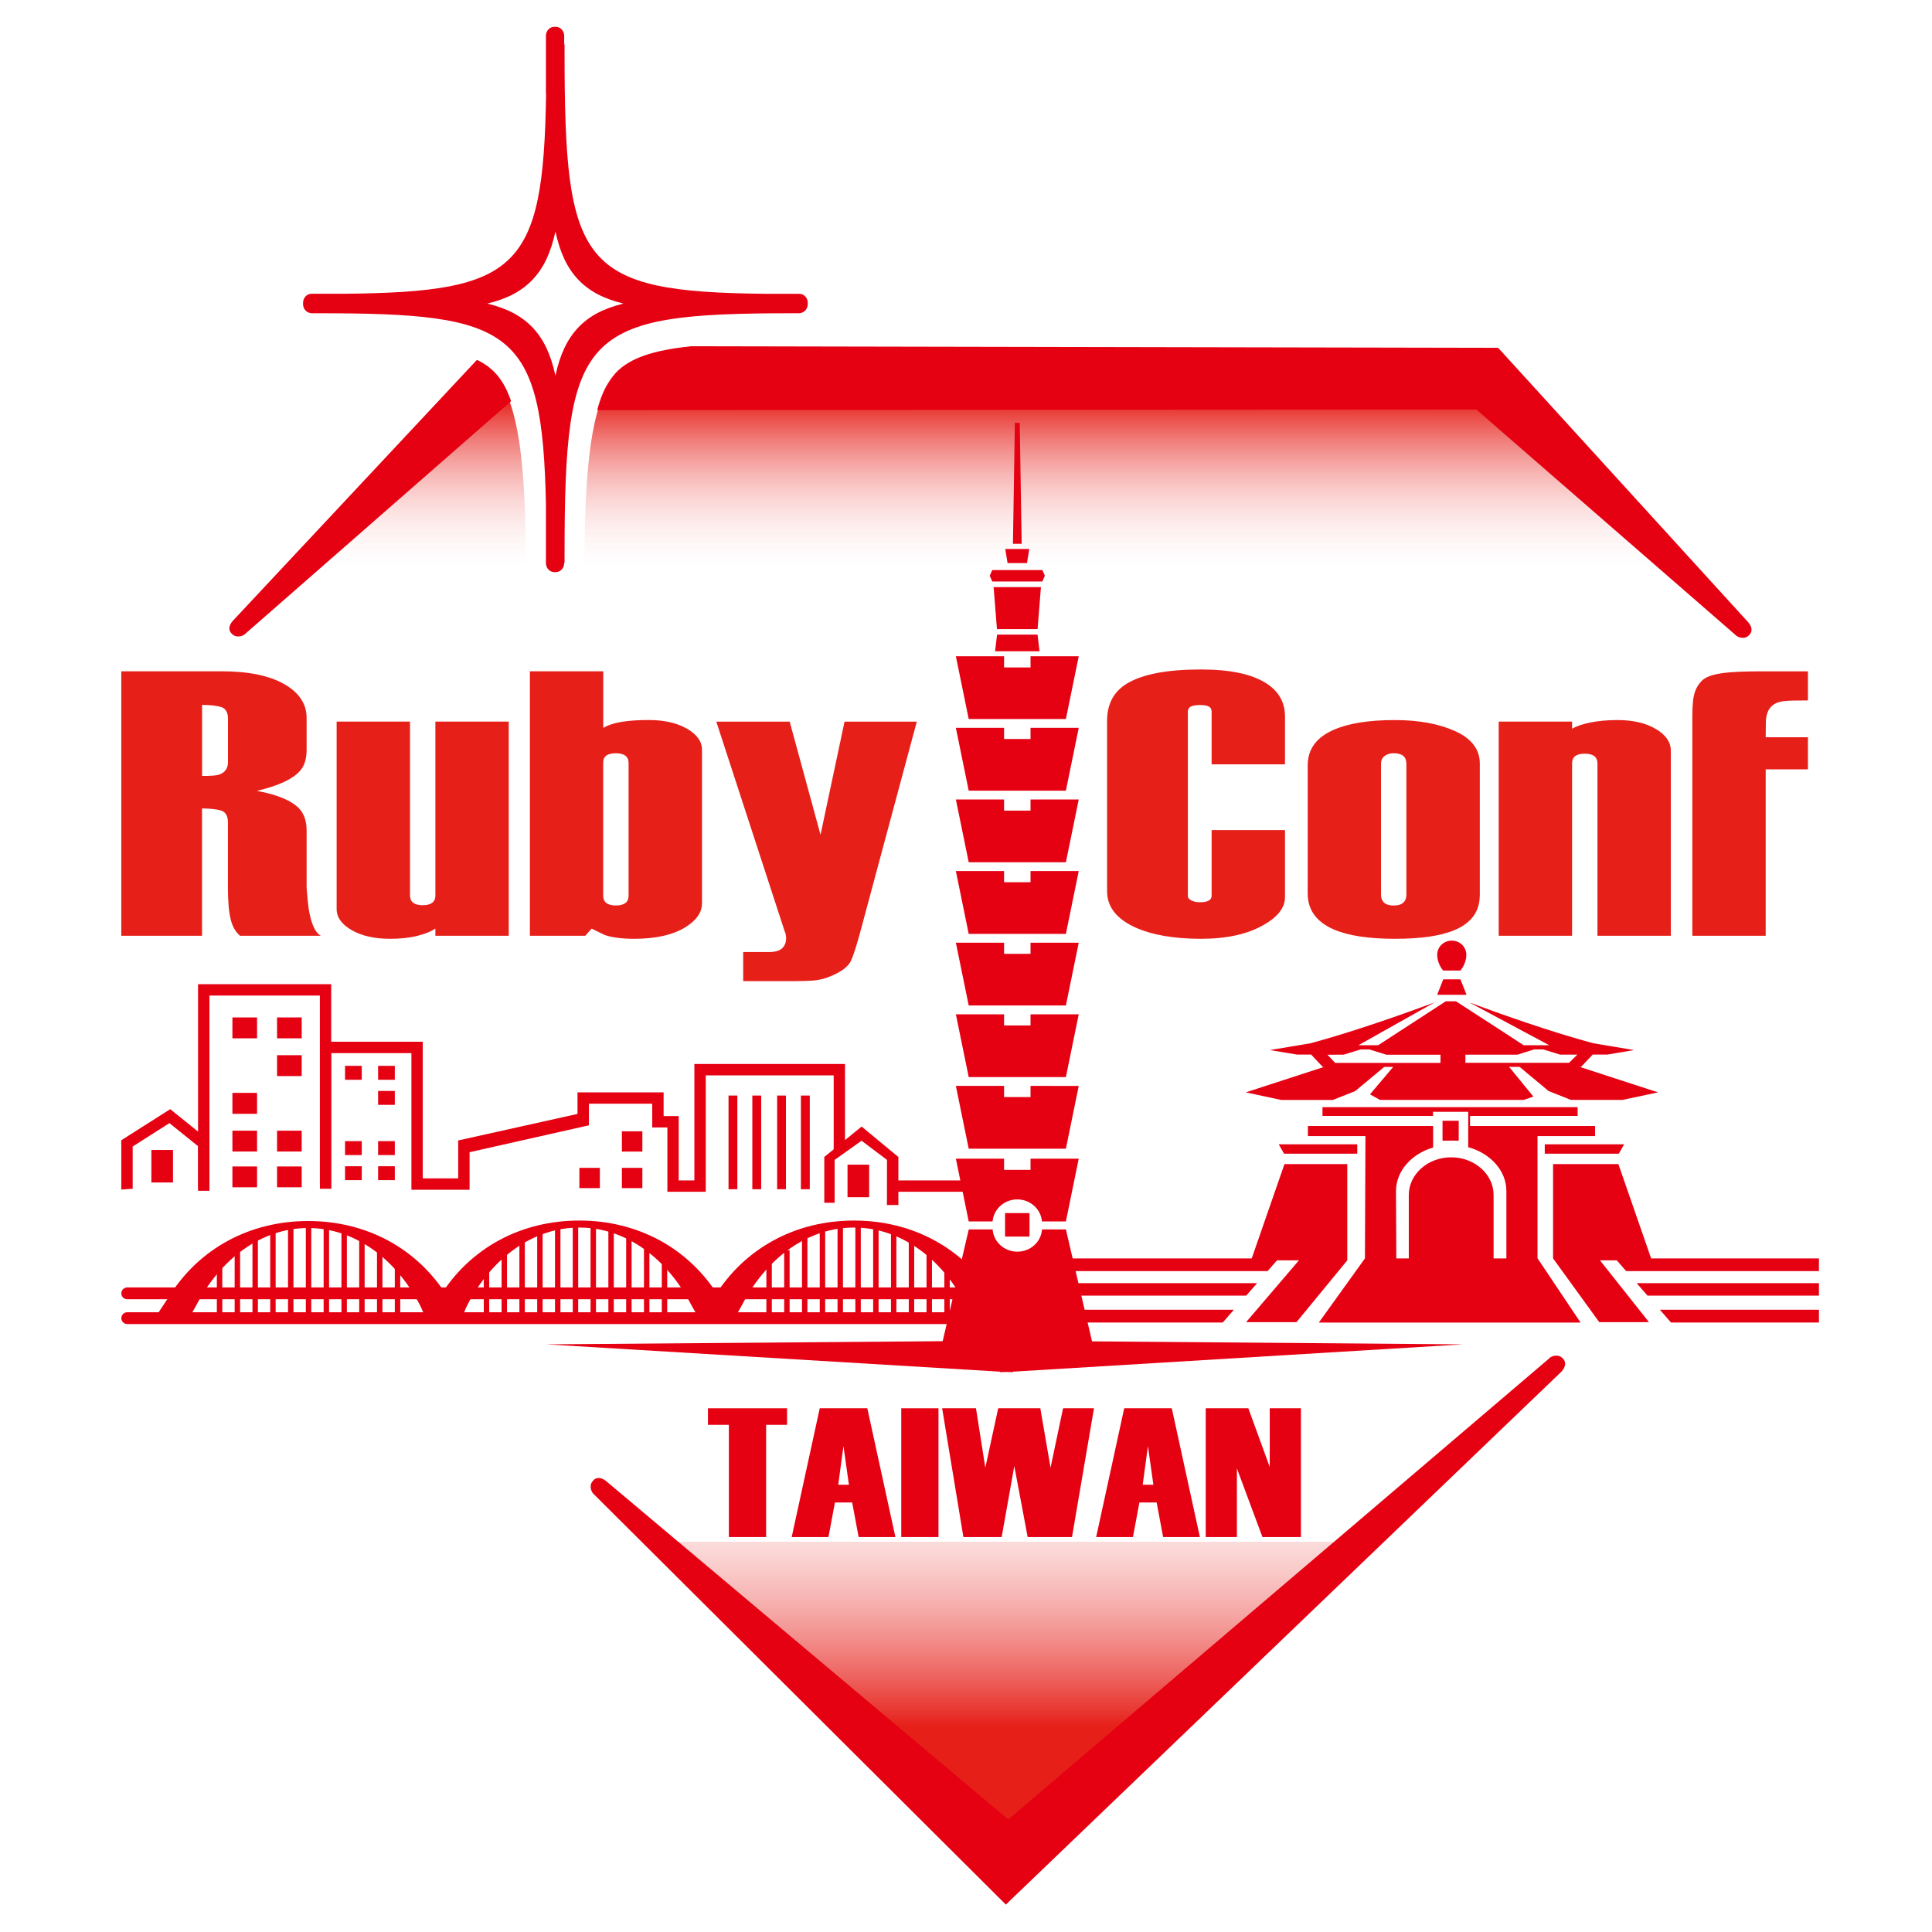
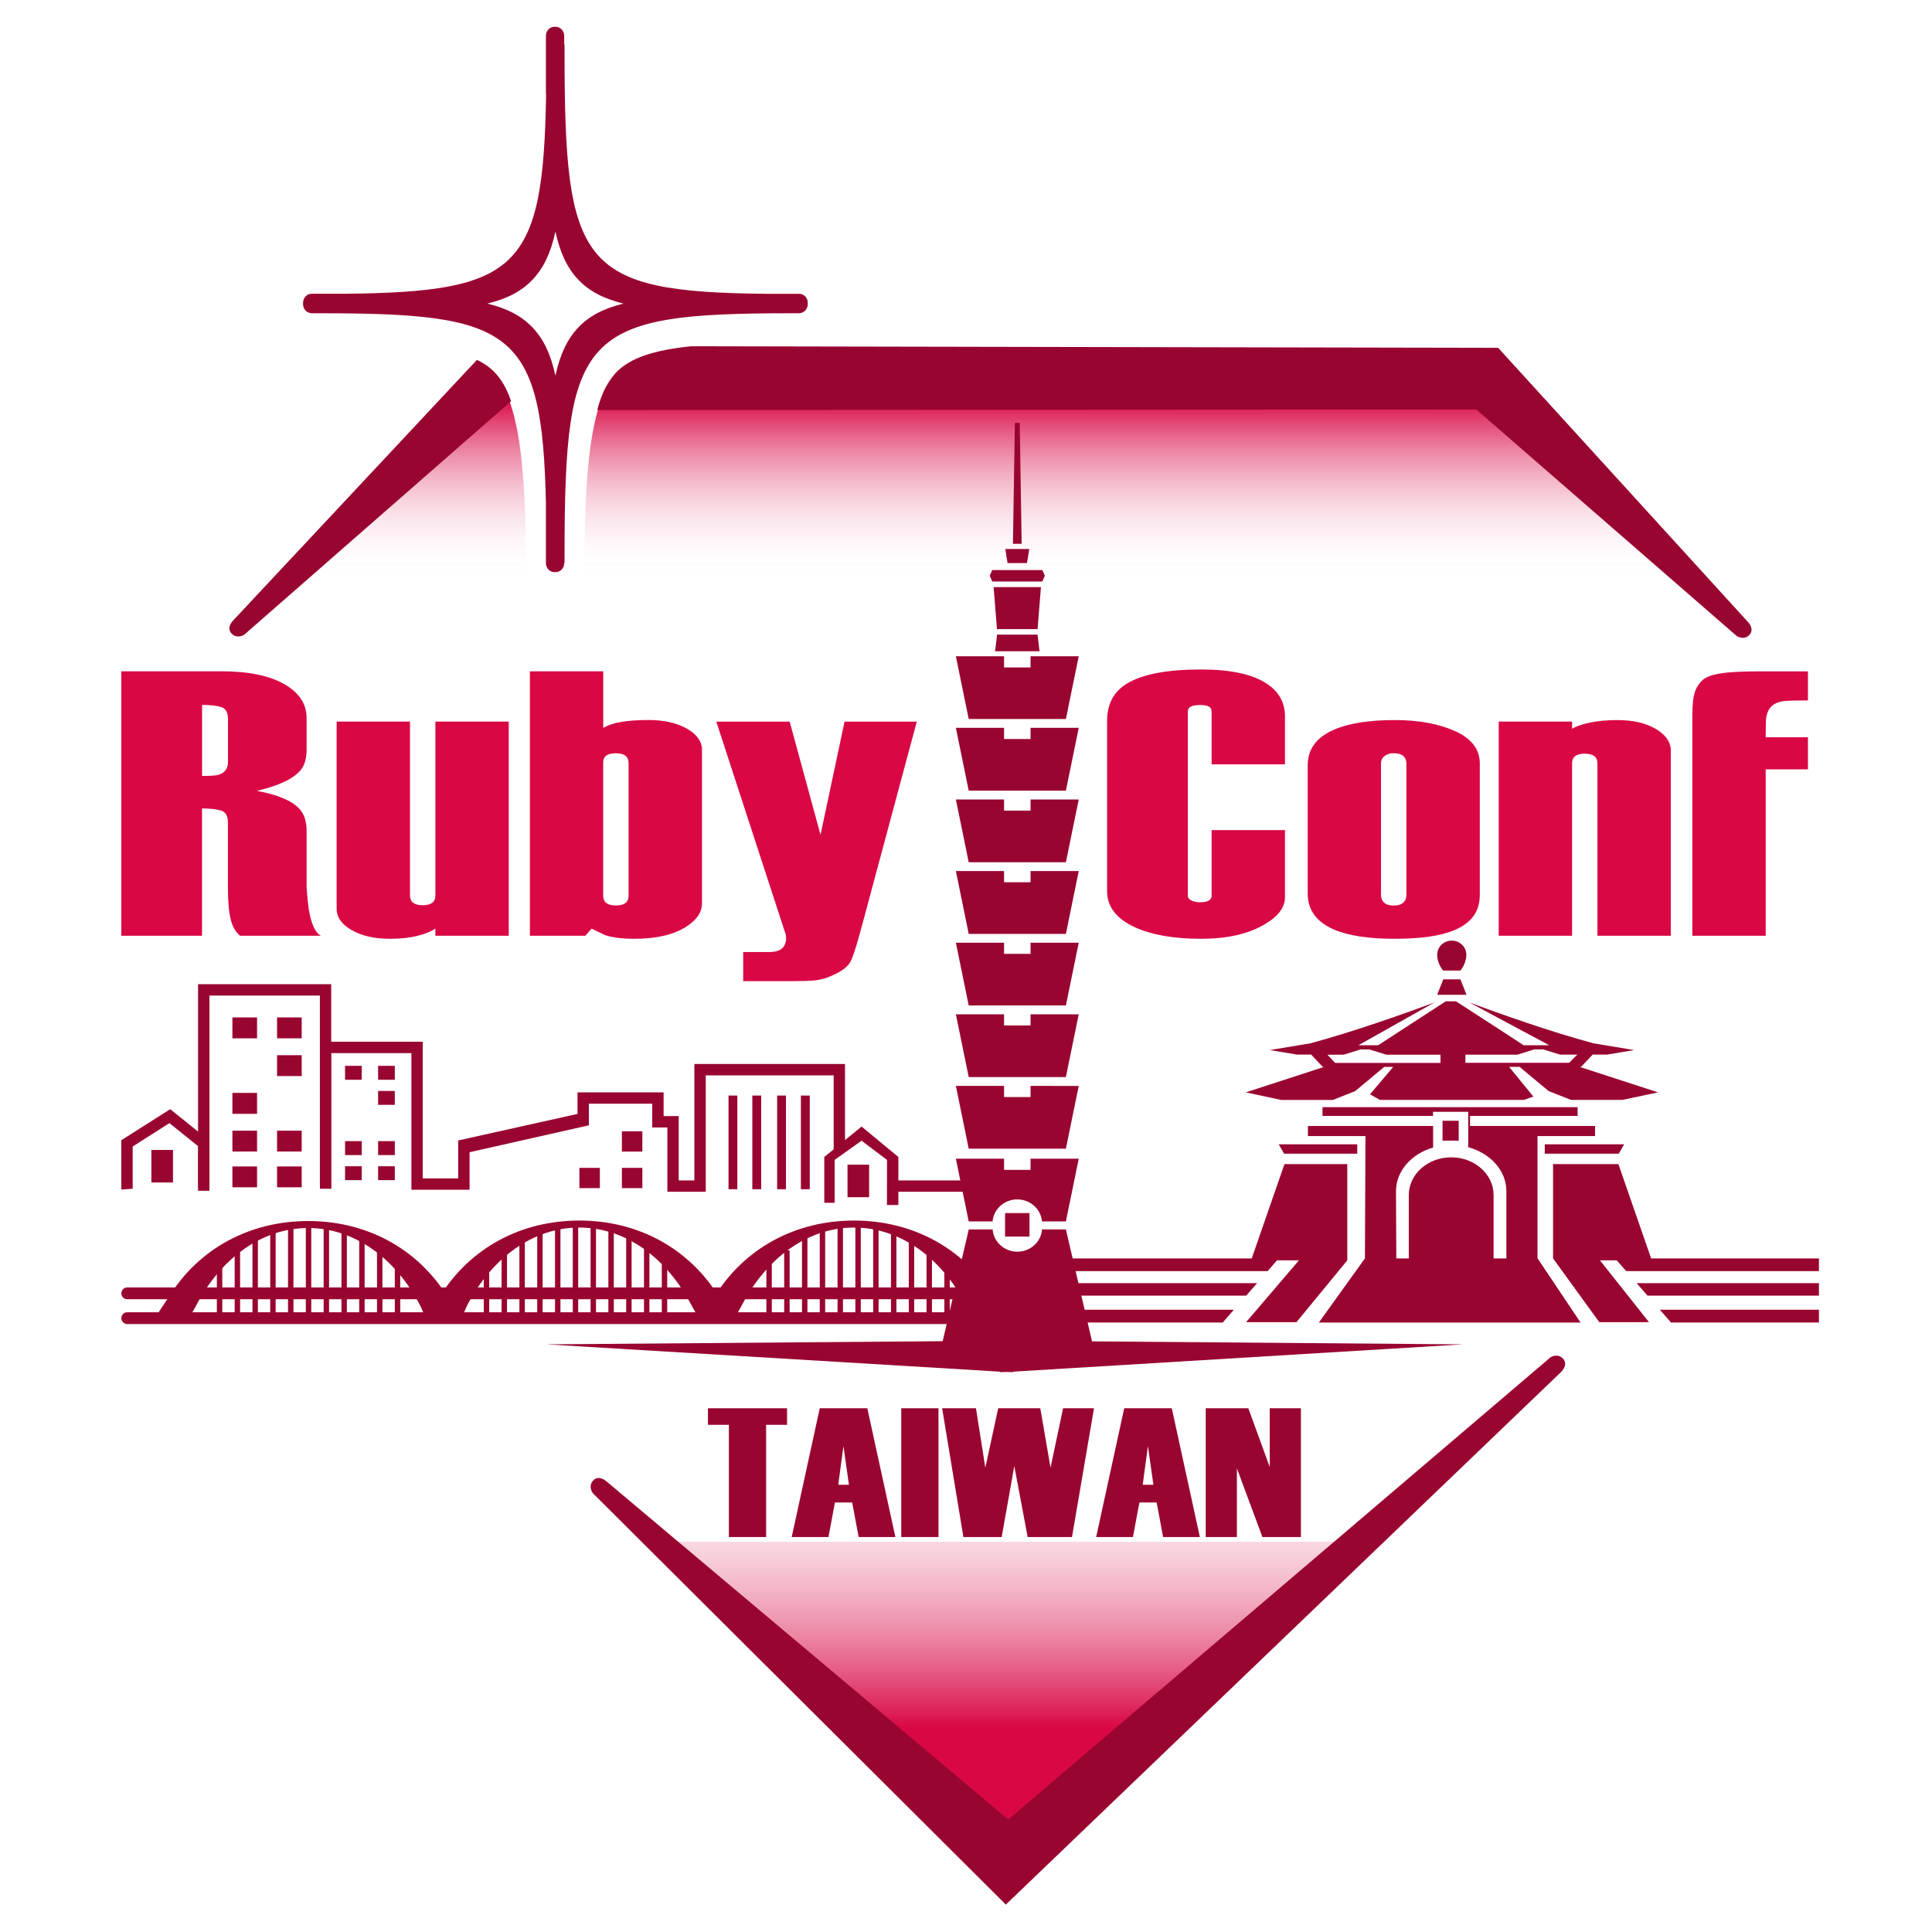
<svg xmlns="http://www.w3.org/2000/svg" version="1.1" id="圖層_1" x="0px" y="0px" viewBox="0 0 370 370" style="enable-background:new 0 0 370 370;" xml:space="preserve">
  <style type="text/css">
	.st0{fill:url(#SVGID_1_);}
	.st1{fill:url(#SVGID_2_);}
	.st2{fill:url(#SVGID_3_);}
- 	.st3{fill:#E50012;}
- 	.st4{fill:#E61F19;}
+ 	.st3{fill:#990531;}
+ 	.st4{fill:#d90845;}
</style>
  <g>
    <linearGradient id="SVGID_1_" gradientUnits="userSpaceOnUse" x1="218.239" y1="76.259" x2="218.239" y2="110.318">
-       <stop offset="0" style="stop-color:#E61F19" />
+       <stop offset="0" style="stop-color:#d90845" />
      <stop offset="1" style="stop-color:#FFFFFF;stop-opacity:0" />
    </linearGradient>
    <path class="st0" d="M111.88,112.26H324.6l-36.25-37.25H115.81C112.6,81.97,111.9,93.57,111.88,112.26z" />
    <linearGradient id="SVGID_2_" gradientUnits="userSpaceOnUse" x1="77.134" y1="76.259" x2="77.134" y2="110.318">
-       <stop offset="0" style="stop-color:#E61F19" />
+       <stop offset="0" style="stop-color:#d90845" />
      <stop offset="1" style="stop-color:#FFFFFF;stop-opacity:0" />
    </linearGradient>
    <path class="st1" d="M100.67,102.14c-0.29-13.51-1.39-21.8-3.83-27.13h-1.98c0,0-40.75,37.25-41.25,37.25h47.07L100.67,102.14z" />
  </g>
  <linearGradient id="SVGID_3_" gradientUnits="userSpaceOnUse" x1="192.35" y1="330.759" x2="192.35" y2="272.21">
-     <stop offset="0" style="stop-color:#E61F19" />
+     <stop offset="0" style="stop-color:#d90845" />
    <stop offset="1" style="stop-color:#FFFFFF;stop-opacity:0" />
  </linearGradient>
  <polygon class="st2" points="125.1,295.26 259.6,295.26 193.1,356.76 " />
  <g>
    <g>
      <g>
        <path class="st3" d="M24.37,248.82h172.29c0.63,0,1.13-0.51,1.13-1.13c0-0.63-0.51-1.13-1.13-1.13H24.37     c-0.63,0-1.13,0.51-1.13,1.13C23.23,248.31,23.74,248.82,24.37,248.82z" />
        <path class="st3" d="M197.58,251.31H24.37c-0.63,0-1.13,0.51-1.13,1.13s0.51,1.13,1.13,1.13h173.21c0.63,0,1.13-0.51,1.13-1.13     S198.21,251.31,197.58,251.31z" />
      </g>
      <path class="st3" d="M88.11,253.35c-0.64-1.38-1.64-3.77-2.43-5.04c-5.81-9.32-15.58-14.47-26.66-14.47    c-11.14,0-20.95,5.22-26.75,14.62c-0.88,1.43-2.09,2.94-2.78,4.5l6.42,0.03c-0.1-0.09,1.03-1.75,1.62-2.9    c4.66-8.99,12.54-14.91,21.49-14.91c8.9,0,16.75,5.85,21.41,14.76c0.5,0.96,0.97,2.35,1.4,3.38L88.11,253.35z" />
      <path class="st3" d="M81.86,253.26c0.64-1.38,1.64-3.77,2.43-5.04c5.81-9.32,15.58-14.47,26.66-14.47    c11.14,0,20.95,5.22,26.75,14.62c0.88,1.43,2.09,2.93,2.78,4.5l-6.42,0.03c0.1-0.09-1.03-1.75-1.62-2.9    c-4.66-8.99-12.54-14.91-21.49-14.91c-8.9,0-16.75,5.85-21.41,14.76c-0.5,0.96-0.97,2.35-1.4,3.38L81.86,253.26z" />
      <path class="st3" d="M192.64,253.26c-0.64-1.38-1.64-3.77-2.43-5.04c-5.81-9.32-15.58-14.47-26.66-14.47    c-11.14,0-20.95,5.22-26.75,14.62c-0.88,1.43-2.09,2.93-2.78,4.5l6.42,0.03c-0.1-0.09,1.03-1.75,1.62-2.9    c4.66-8.99,12.54-14.91,21.49-14.91c8.9,0,16.75,5.85,21.41,14.76c0.5,0.96,0.97,2.35,1.4,3.38L192.64,253.26z" />
    </g>
    <g>
      <rect x="41.53" y="239.46" class="st3" width="1.04" height="13.63" />
      <rect x="44.94" y="239.46" class="st3" width="1.04" height="13.63" />
      <rect x="48.35" y="236.8" class="st3" width="1.04" height="16.29" />
      <rect x="51.75" y="235.8" class="st3" width="1.04" height="17.29" />
      <rect x="55.16" y="234.81" class="st3" width="1.04" height="18.29" />
      <rect x="58.57" y="234.31" class="st3" width="1.04" height="18.79" />
      <rect x="61.98" y="234.81" class="st3" width="1.04" height="18.29" />
      <rect x="65.39" y="235.3" class="st3" width="1.04" height="17.79" />
      <rect x="68.79" y="236.3" class="st3" width="1.04" height="16.79" />
      <rect x="72.2" y="237.55" class="st3" width="1.04" height="15.54" />
      <rect x="75.61" y="239.46" class="st3" width="1.04" height="13.63" />
    </g>
    <g>
      <rect x="92.65" y="239.46" class="st3" width="1.04" height="13.63" />
      <rect x="96.06" y="239.46" class="st3" width="1.04" height="13.63" />
      <rect x="99.47" y="236.8" class="st3" width="1.04" height="16.29" />
      <rect x="102.88" y="235.8" class="st3" width="1.04" height="17.29" />
      <rect x="106.29" y="234.81" class="st3" width="1.04" height="18.29" />
      <rect x="109.69" y="234.31" class="st3" width="1.04" height="18.79" />
      <rect x="113.1" y="234.81" class="st3" width="1.04" height="18.29" />
      <rect x="116.51" y="235.3" class="st3" width="1.04" height="17.79" />
      <rect x="119.92" y="236.3" class="st3" width="1.04" height="16.79" />
      <rect x="123.33" y="237.55" class="st3" width="1.04" height="15.54" />
      <rect x="126.74" y="239.46" class="st3" width="1.04" height="13.63" />
    </g>
    <g>
      <rect x="146.77" y="239.46" class="st3" width="1.04" height="13.63" />
      <rect x="150.18" y="239.46" class="st3" width="1.04" height="13.63" />
      <rect x="153.59" y="236.8" class="st3" width="1.04" height="16.29" />
      <rect x="156.99" y="235.8" class="st3" width="1.04" height="17.29" />
      <rect x="160.4" y="234.81" class="st3" width="1.04" height="18.29" />
      <rect x="163.81" y="234.31" class="st3" width="1.04" height="18.79" />
      <rect x="167.22" y="234.81" class="st3" width="1.04" height="18.29" />
      <rect x="170.63" y="235.3" class="st3" width="1.04" height="17.79" />
      <rect x="174.04" y="236.3" class="st3" width="1.04" height="16.79" />
      <rect x="177.44" y="237.55" class="st3" width="1.04" height="15.54" />
      <rect x="180.85" y="239.46" class="st3" width="1.04" height="13.63" />
    </g>
  </g>
  <g>
    <g>
      <path class="st4" d="M61.45,179.21H45.98c-0.88-0.72-1.48-1.8-1.82-3.22c-0.34-1.42-0.51-3.44-0.51-6.04v-12.44    c0-1.25-0.44-2.01-1.32-2.28c-0.88-0.26-2.09-0.4-3.64-0.4v24.38H23.23v-50.65h19.21c5.12,0,9.11,0.82,11.98,2.45    c2.86,1.63,4.3,3.79,4.3,6.48v6.05c0,1.68-0.37,2.98-1.1,3.89c-1.34,1.68-4.15,3.03-8.44,4.03c3.95,0.72,6.66,1.86,8.13,3.4    c0.94,1.02,1.41,2.42,1.41,4.2v10.94c0.13,1.79,0.27,3.14,0.4,4.06C59.59,176.92,60.37,178.64,61.45,179.21z M43.66,145.95v-8.28    c0-1.25-0.44-2-1.32-2.27c-0.88-0.26-2.09-0.4-3.64-0.4v13.6c1.62,0,2.67-0.07,3.16-0.22C43.06,148.01,43.66,147.19,43.66,145.95z    " />
      <path class="st4" d="M97.43,179.21H83.38v-1.39c-0.74,0.54-1.87,1-3.39,1.39c-1.52,0.39-3.29,0.58-5.31,0.58    c-2.97,0-5.41-0.56-7.33-1.66c-1.92-1.11-2.88-2.46-2.88-4.05v-35.89h14.05v33.29c0,1.25,0.81,1.88,2.43,1.88    c0.81,0,1.42-0.16,1.82-0.47c0.41-0.31,0.61-0.76,0.61-1.34v-33.36h14.05V179.21z" />
      <path class="st4" d="M134.43,173.06c0,1.69-1.05,3.18-3.13,4.49c-2.43,1.5-5.7,2.24-9.81,2.24c-2.36,0-4.25-0.24-5.66-0.72    c-1.28-0.63-2.12-1.04-2.53-1.23l-1.21,1.37h-10.61v-50.65h14.05v10.85c0.87-0.53,2.04-0.92,3.49-1.16    c1.45-0.24,3.18-0.36,5.21-0.36c2.96,0,5.41,0.56,7.33,1.66c1.92,1.11,2.88,2.46,2.88,4.05V173.06z M120.38,171.54v-25.4    c0-1.25-0.81-1.88-2.43-1.88c-0.81,0-1.42,0.14-1.82,0.43c-0.41,0.29-0.61,0.75-0.61,1.37v25.47c0,0.63,0.2,1.1,0.61,1.41    c0.4,0.31,1.01,0.47,1.82,0.47c0.81,0,1.42-0.16,1.82-0.47C120.18,172.64,120.38,172.17,120.38,171.54z" />
      <path class="st4" d="M175.58,138.19l-10.95,40.74c-0.81,2.92-1.42,4.71-1.83,5.39c-0.74,1.17-2.3,2.16-4.66,2.99    c-0.74,0.24-1.56,0.4-2.43,0.48c-0.88,0.07-2.16,0.11-3.85,0.11h-9.53v-5.57h4.87c1.22,0,2.08-0.24,2.59-0.72    c0.51-0.48,0.76-1.13,0.76-1.95c0-0.48-0.1-0.94-0.3-1.37l-13.07-40.09h14.05l5.91,21.67l4.6-21.67H175.58z" />
    </g>
  </g>
  <g>
    <g>
      <path class="st4" d="M246.09,171.83c0,1.98-1.35,3.74-4.04,5.28c-3.1,1.79-7.11,2.68-12.03,2.68c-5.26,0-9.5-0.75-12.74-2.24    c-3.51-1.64-5.26-3.93-5.26-6.87v-32.63c0-3.23,1.28-5.62,3.84-7.16c2.96-1.78,7.68-2.68,14.15-2.68c5.59,0,9.77,0.89,12.54,2.68    c2.36,1.54,3.54,3.64,3.54,6.3v9.19h-14.05v-10.12c0-0.44-0.18-0.75-0.53-0.95c-0.35-0.19-0.92-0.29-1.69-0.29    c-0.78,0-1.36,0.1-1.75,0.29c-0.39,0.19-0.58,0.51-0.58,0.94v35.3c0,0.39,0.23,0.69,0.69,0.91c0.46,0.22,1,0.33,1.64,0.33    c0.78,0,1.34-0.11,1.69-0.33c0.35-0.22,0.53-0.52,0.53-0.91v-12.58h14.05V171.83z" />
      <path class="st4" d="M283.39,171.47c0,3.09-1.62,5.31-4.85,6.66c-2.63,1.11-6.44,1.66-11.42,1.66c-5.05,0-8.96-0.6-11.73-1.81    c-3.3-1.45-4.95-3.74-4.95-6.87v-24.53c0-3.09,1.65-5.35,4.95-6.8c2.83-1.25,6.74-1.88,11.73-1.88c4.58,0,8.44,0.71,11.58,2.13    c3.13,1.42,4.7,3.49,4.7,6.19V171.47z M269.34,171.33v-25.05c0-0.67-0.2-1.18-0.61-1.52c-0.4-0.34-1.01-0.51-1.82-0.51    c-0.67,0-1.25,0.17-1.72,0.51c-0.47,0.34-0.71,0.84-0.71,1.52v25.05c0,0.67,0.2,1.19,0.61,1.55c0.41,0.36,1.01,0.54,1.82,0.54    c0.81,0,1.42-0.18,1.82-0.54C269.13,172.52,269.34,172.01,269.34,171.33z" />
      <path class="st4" d="M319.98,179.21h-14.05v-32.99c0-1.26-0.81-1.88-2.43-1.88c-0.81,0-1.42,0.15-1.82,0.45    c-0.4,0.3-0.61,0.78-0.61,1.43v32.99h-14.05v-41.02h14.05v1.37c0.81-0.48,1.97-0.88,3.49-1.19c1.52-0.31,3.25-0.47,5.21-0.47    c2.97,0,5.41,0.57,7.33,1.7c1.92,1.13,2.88,2.52,2.88,4.16V179.21z" />
      <path class="st4" d="M341.59,134.28c0.74-0.1,2.29-0.14,4.65-0.14v-5.57h-8.9c-6.13,0-9.99,0.32-11.42,1.81    c-1.7,1.75-1.82,3.57-1.82,7.81v41.02h14.05v-31.87h8.09v-6.15h-8.09l0.03-2.71C338.19,135.9,339.3,134.57,341.59,134.28z" />
    </g>
  </g>
  <g>
    <path class="st3" d="M150.73,272.87h-4.01v21.49h-7.13v-21.49h-4.01v-3.17h15.15V272.87z" />
    <path class="st3" d="M171.48,294.36h-7.04l-1.24-6.62h-3.3l-1.24,6.62h-7.04l5.37-24.66h9.11L171.48,294.36z M162.58,284.35   l-1.05-7.4l-1,7.4H162.58z" />
    <path class="st3" d="M179.73,294.36h-7.13V269.7h7.13V294.36z" />
    <path class="st3" d="M209.51,269.7l-4.21,24.66h-8.49l-2.56-13.6l-2.42,13.6h-7.33l-4.07-24.66h6.48l1.79,11.38l2.47-11.38h8.06   l1.96,11.38l2.4-11.38H209.51z" />
    <path class="st3" d="M229.79,294.36h-7.04l-1.24-6.62h-3.3l-1.24,6.62h-7.04l5.37-24.66h9.11L229.79,294.36z M220.89,284.35   l-1.05-7.4l-1,7.4H220.89z" />
    <path class="st3" d="M249.13,294.36h-7.36l-4.89-13.15v13.15h-5.97V269.7h8.16l4.1,11.25V269.7h5.97V294.36z" />
  </g>
  <g>
    <polygon class="st3" points="172.05,226.06 172.05,221.58 165.01,215.75 161.83,218.34 161.83,203.77 132.98,203.77 132.98,226.06    129.98,226.06 129.98,213.74 127.09,213.74 127.09,209.2 110.6,209.2 110.6,213.33 87.75,218.41 87.75,225.67 80.96,225.67    80.96,199.5 63.43,199.5 63.43,188.48 37.93,188.48 37.93,216.71 32.6,212.42 23.23,218.37 23.23,227.81 25.41,227.66    25.41,219.57 32.45,215.09 37.91,219.49 37.91,226.96 37.93,228.05 40.11,228.05 40.11,190.66 61.26,190.66 61.26,226.57    61.28,227.66 63.46,227.66 63.46,201.68 78.79,201.68 78.79,227.85 89.93,227.85 89.93,220.66 112.78,215.51 112.78,211.37    124.91,211.37 124.91,215.92 127.81,215.92 127.81,228.24 135.16,228.24 135.16,205.95 159.66,205.95 159.66,220.11 157.86,221.57    157.86,230.35 159.84,230.35 159.84,222.13 165,218.46 169.87,222.13 169.86,230.77 172.05,230.77 172.05,228.24 187.1,228.24    187.1,226.06  " />
    <rect x="44.51" y="216.54" class="st3" width="4.72" height="3.99" />
    <rect x="44.51" y="209.3" class="st3" width="4.72" height="4.01" />
    <rect x="44.51" y="194.85" class="st3" width="4.72" height="4" />
    <rect x="53.06" y="216.54" class="st3" width="4.72" height="3.99" />
    <rect x="44.51" y="223.39" class="st3" width="4.72" height="3.99" />
    <rect x="53.06" y="223.39" class="st3" width="4.72" height="3.99" />
    <rect x="53.06" y="202.08" class="st3" width="4.72" height="4" />
    <rect x="53.06" y="194.85" class="st3" width="4.72" height="4" />
    <rect x="72.41" y="223.35" class="st3" width="3.2" height="2.66" />
    <rect x="72.41" y="218.54" class="st3" width="3.2" height="2.67" />
    <rect x="72.41" y="208.93" class="st3" width="3.2" height="2.66" />
    <rect x="72.41" y="204.12" class="st3" width="3.2" height="2.67" />
    <rect x="66.08" y="223.35" class="st3" width="3.2" height="2.66" />
    <rect x="66.08" y="218.54" class="st3" width="3.2" height="2.67" />
    <rect x="66.08" y="204.12" class="st3" width="3.2" height="2.67" />
    <rect x="28.99" y="220.23" class="st3" width="4.14" height="6.23" />
    <rect x="162.31" y="223.05" class="st3" width="4.14" height="6.23" />
    <rect x="139.52" y="209.81" class="st3" width="1.69" height="17.94" />
    <rect x="144.08" y="209.81" class="st3" width="1.7" height="17.94" />
    <rect x="148.83" y="209.81" class="st3" width="1.69" height="17.94" />
    <rect x="153.38" y="209.81" class="st3" width="1.7" height="17.94" />
    <rect x="110.96" y="223.66" class="st3" width="3.92" height="3.88" />
    <rect x="119.1" y="223.66" class="st3" width="3.92" height="3.88" />
    <rect x="119.1" y="216.66" class="st3" width="3.92" height="3.88" />
  </g>
  <path class="st3" d="M193.99,262.69l86.18-5.23l-87.02-0.7c0.01,0,0.01-0.01,0.02-0.01l-0.77,0.01l-0.77-0.01  c0.01,0,0.01,0.01,0.02,0.01l-87.02,0.7l86.92,5.23c-0.01,0.06-0.02,0.1-0.02,0.1l1.24-0.05l1.24,0.05  C194.02,262.79,194.01,262.75,193.99,262.69z" />
  <g>
    <polygon class="st3" points="195.29,80.98 194.36,80.98 193.99,104.14 195.66,104.14  " />
    <polygon class="st3" points="204.13,137.7 206.59,125.68 197.36,125.68 197.36,127.82 192.29,127.82 192.29,125.68 183.06,125.68    185.52,137.7  " />
    <polygon class="st3" points="204.13,151.42 206.59,139.39 197.36,139.39 197.36,141.53 192.29,141.53 192.29,139.39 183.06,139.39    185.52,151.42  " />
    <polygon class="st3" points="204.13,165.13 206.59,153.11 197.36,153.11 197.36,155.24 192.29,155.24 192.29,153.11 183.06,153.11    185.52,165.13  " />
    <polygon class="st3" points="204.13,178.85 206.59,166.82 197.36,166.82 197.36,168.96 192.29,168.96 192.29,166.82 183.06,166.82    185.52,178.85  " />
    <polygon class="st3" points="204.13,192.56 206.59,180.54 197.36,180.54 197.36,182.67 192.29,182.67 192.29,180.54 183.06,180.54    185.52,192.56  " />
    <polygon class="st3" points="204.13,206.27 206.59,194.25 197.36,194.25 197.36,196.39 192.29,196.39 192.29,194.25 183.06,194.25    185.52,206.27  " />
    <polygon class="st3" points="204.13,219.99 206.59,207.97 197.36,207.96 197.36,210.1 192.29,210.1 192.29,207.96 183.06,207.96    185.52,219.99  " />
    <polygon class="st3" points="190.95,121.54 190.57,124.72 199.08,124.72 198.7,121.54  " />
    <polygon class="st3" points="196.68,107.83 197.12,105.14 192.52,105.14 192.96,107.83  " />
    <polygon class="st3" points="190.29,112.44 190.93,120.48 198.71,120.48 199.35,112.44  " />
    <polygon class="st3" points="199.62,111.36 200.1,110.26 199.62,109.17 190.03,109.17 189.54,110.26 190.03,111.36  " />
    <rect x="192.48" y="232.32" class="st3" width="4.68" height="4.5" />
    <path class="st3" d="M190.09,233.92c0.2-2.36,2.23-4.22,4.73-4.22s4.53,1.86,4.73,4.22h4.58l2.46-12.02l-9.23,0v2.14h-5.07v-2.14   l-9.23,0l2.46,12.02H190.09z" />
    <path class="st3" d="M204.13,235.45h-4.57c-0.17,2.38-2.21,4.26-4.73,4.26s-4.56-1.89-4.73-4.26h-4.57l-5.5,23.56l29.6,0   L204.13,235.45z" />
  </g>
  <path class="st3" d="M299.23,260.09c-0.39-0.35-0.71-0.47-1.2-0.47c-0.55,0-1.1,0.22-1.49,0.66l-103.45,88.17l-76.98-64.78  c-0.86-0.71-1.88-0.92-2.58-0.06c-0.33,0.41-0.44,0.73-0.41,1.22c0.03,0.55,0.28,1.08,0.74,1.46l78.77,78.46l106.43-102.09  C299.79,261.84,300.06,260.84,299.23,260.09z" />
  <g>
    <path class="st3" d="M117.87,71.46c-0.69,0.74-1.3,1.61-1.83,2.61C116.61,73.18,117.22,72.29,117.87,71.46z" />
    <path class="st3" d="M334.71,119.07l-47.8-52.46l-154.52-0.3c-7.2,0.74-11.77,2.23-14.48,5.11c-0.01,0.01-0.02,0.03-0.03,0.04   c-0.66,0.83-1.26,1.72-1.83,2.61c-0.67,1.25-1.22,2.73-1.67,4.44l0.03,0.02l168.33-0.1l49.53,43.09c0.41,0.43,0.96,0.64,1.51,0.63   c0.49-0.01,0.81-0.14,1.19-0.5C335.76,120.87,335.47,119.87,334.71,119.07z" />
    <path class="st3" d="M93.76,70.42c-0.7-0.57-1.51-1.06-2.42-1.5l-46.68,49.9c-0.77,0.81-1.06,1.8-0.25,2.57   c0.38,0.36,0.7,0.49,1.19,0.5c0.55,0.01,1.1-0.2,1.51-0.63l50.77-44.43C96.88,73.87,95.54,71.85,93.76,70.42z" />
  </g>
  <path class="st3" d="M153.08,56.27h-6.32c-35.65-0.36-38.64-5.33-38.64-46.31V8.51h-0.07V6.85c0-0.94-0.73-1.72-1.62-1.72h-0.26  c-0.89,0-1.62,0.77-1.62,1.72v11c0,0.1,0.01,0.2,0.03,0.29c-0.53,33.47-5.47,37.78-38.58,38.12h-6.34c-0.89,0-1.62,0.77-1.62,1.72  v0.28c0,0.89,0.65,1.62,1.48,1.7v0.03h1.36c37.26,0,43,2.94,43.68,36.81c0,0.02-0.01,0.03-0.01,0.05v11c0,0.94,0.73,1.72,1.62,1.72  h0.26c0.89,0,1.62-0.77,1.62-1.72v-0.08h0.07v-1.44c0-42.87,3.27-46.34,43.76-46.34h1.36v-0.03c0.81-0.09,1.45-0.82,1.45-1.7v-0.28  C154.7,57.04,153.97,56.27,153.08,56.27z M110.72,62.75c-2.06,2.18-3.45,5.05-4.35,9.19c-0.9-4.14-2.29-7.01-4.35-9.19  s-4.77-3.65-8.68-4.61c3.91-0.95,6.62-2.43,8.68-4.61c2.06-2.18,3.45-5.05,4.35-9.19c0.9,4.14,2.29,7.01,4.35,9.19  c2.06,2.18,4.77,3.65,8.68,4.61C115.49,59.1,112.78,60.57,110.72,62.75z" />
  <g>
    <polygon class="st3" points="259.93,220.94 259.93,219.15 244.89,219.15 245.91,220.94  " />
    <polygon class="st3" points="258.02,241.37 258.02,222.94 245.99,222.94 239.72,241 204.83,241 204.83,243.43 242.76,243.43    244.56,241.37 248.76,241.37 238.64,253.21 248.29,253.21  " />
    <polygon class="st3" points="295.84,220.94 310.02,220.94 311.04,219.15 295.84,219.15  " />
    <path class="st3" d="M278.27,218.45h1.09v-3.81h-3.1v3.81h1.22c0.13-0.01,0.26-0.02,0.39-0.02   C278.01,218.43,278.14,218.44,278.27,218.45z" />
    <path class="st3" d="M245.36,210.65h9.9l4.27-1.69l5.56-4.63h1.72l-4.44,5.25l1.9,1.06h27.56l1.83-0.63l-4.65-5.69h2.01l5.56,4.63   l4.27,1.69h9.89l6.79-1.44l-15.01-4.88h0.27l2.23-2.36h2.81l5.12-0.86l-7.81-1.3c-8.31-2.23-18.17-5.75-23.73-7.81l15.28,8.18   h-4.91l-3.93-2.57l-9.02-5.84h-1.95l-12.94,8.41h-3.78l14.55-8.18c-5.56,2.06-15.43,5.58-23.73,7.81l-7.8,1.3l5.19,0.86l2.73,0   l2.22,2.36h0.27l-15.01,4.88L245.36,210.65z M280.63,201.98h9.96l3.16-0.98l-0.04-0.03h1.82l3.24,1h3.31l-1.59,1.57h-19.85V201.98z    M257.33,201.98l3.24-1h1.82l-0.04,0.03l3.16,0.98h10.36v1.57h-20.17l-1.48-1.57L257.33,201.98z" />
    <polygon class="st3" points="280.86,190.52 279.69,187.56 278.04,187.56 276.4,187.56 275.23,190.52 278.04,190.52  " />
    <path class="st3" d="M278.04,185.87h1.64c0,0,1.14-1.27,1.14-3.02c0,0,0,0,0-0.01c0-1.49-1.25-2.7-2.79-2.7   c-1.54,0-2.79,1.21-2.79,2.7c0,0,0,0,0,0.01c0,1.75,1.14,3.02,1.14,3.02H278.04z" />
    <path class="st3" d="M294.45,241l0-23.43h11.02v-1.93h-23.94v-1.93h20.6v-1.68h-48.86v1.68h21.17v-0.79h6.74v6.78   c4.24,1.16,7.31,4.48,7.31,8.41l0,12.89h-2.45v-12.14c0-3.98-3.64-7.22-8.12-7.22c-4.48,0-8.12,3.24-8.12,7.22V241h-2.39   l-0.06-12.89c0-3.86,2.98-7.14,7.11-8.35v-4.12h-23.98v1.93h11.02l-0.1,23.43l-8.83,12.29h50.13L294.47,241H294.45z" />
    <polygon class="st3" points="316.21,241 309.94,222.94 297.43,222.94 297.43,241 306.28,253.21 315.8,253.21 306.41,241.37    309.63,241.37 311.43,243.43 348.35,243.43 348.35,241  " />
    <polygon class="st3" points="315.52,248.13 348.35,248.13 348.35,245.74 313.44,245.74  " />
    <polygon class="st3" points="320.02,253.28 348.35,253.28 348.35,250.83 317.88,250.83  " />
    <polygon class="st3" points="240.75,245.74 204.83,245.74 204.83,248.13 238.66,248.13  " />
    <polygon class="st3" points="204.83,253.28 234.17,253.28 236.3,250.83 204.83,250.83  " />
  </g>
</svg>
